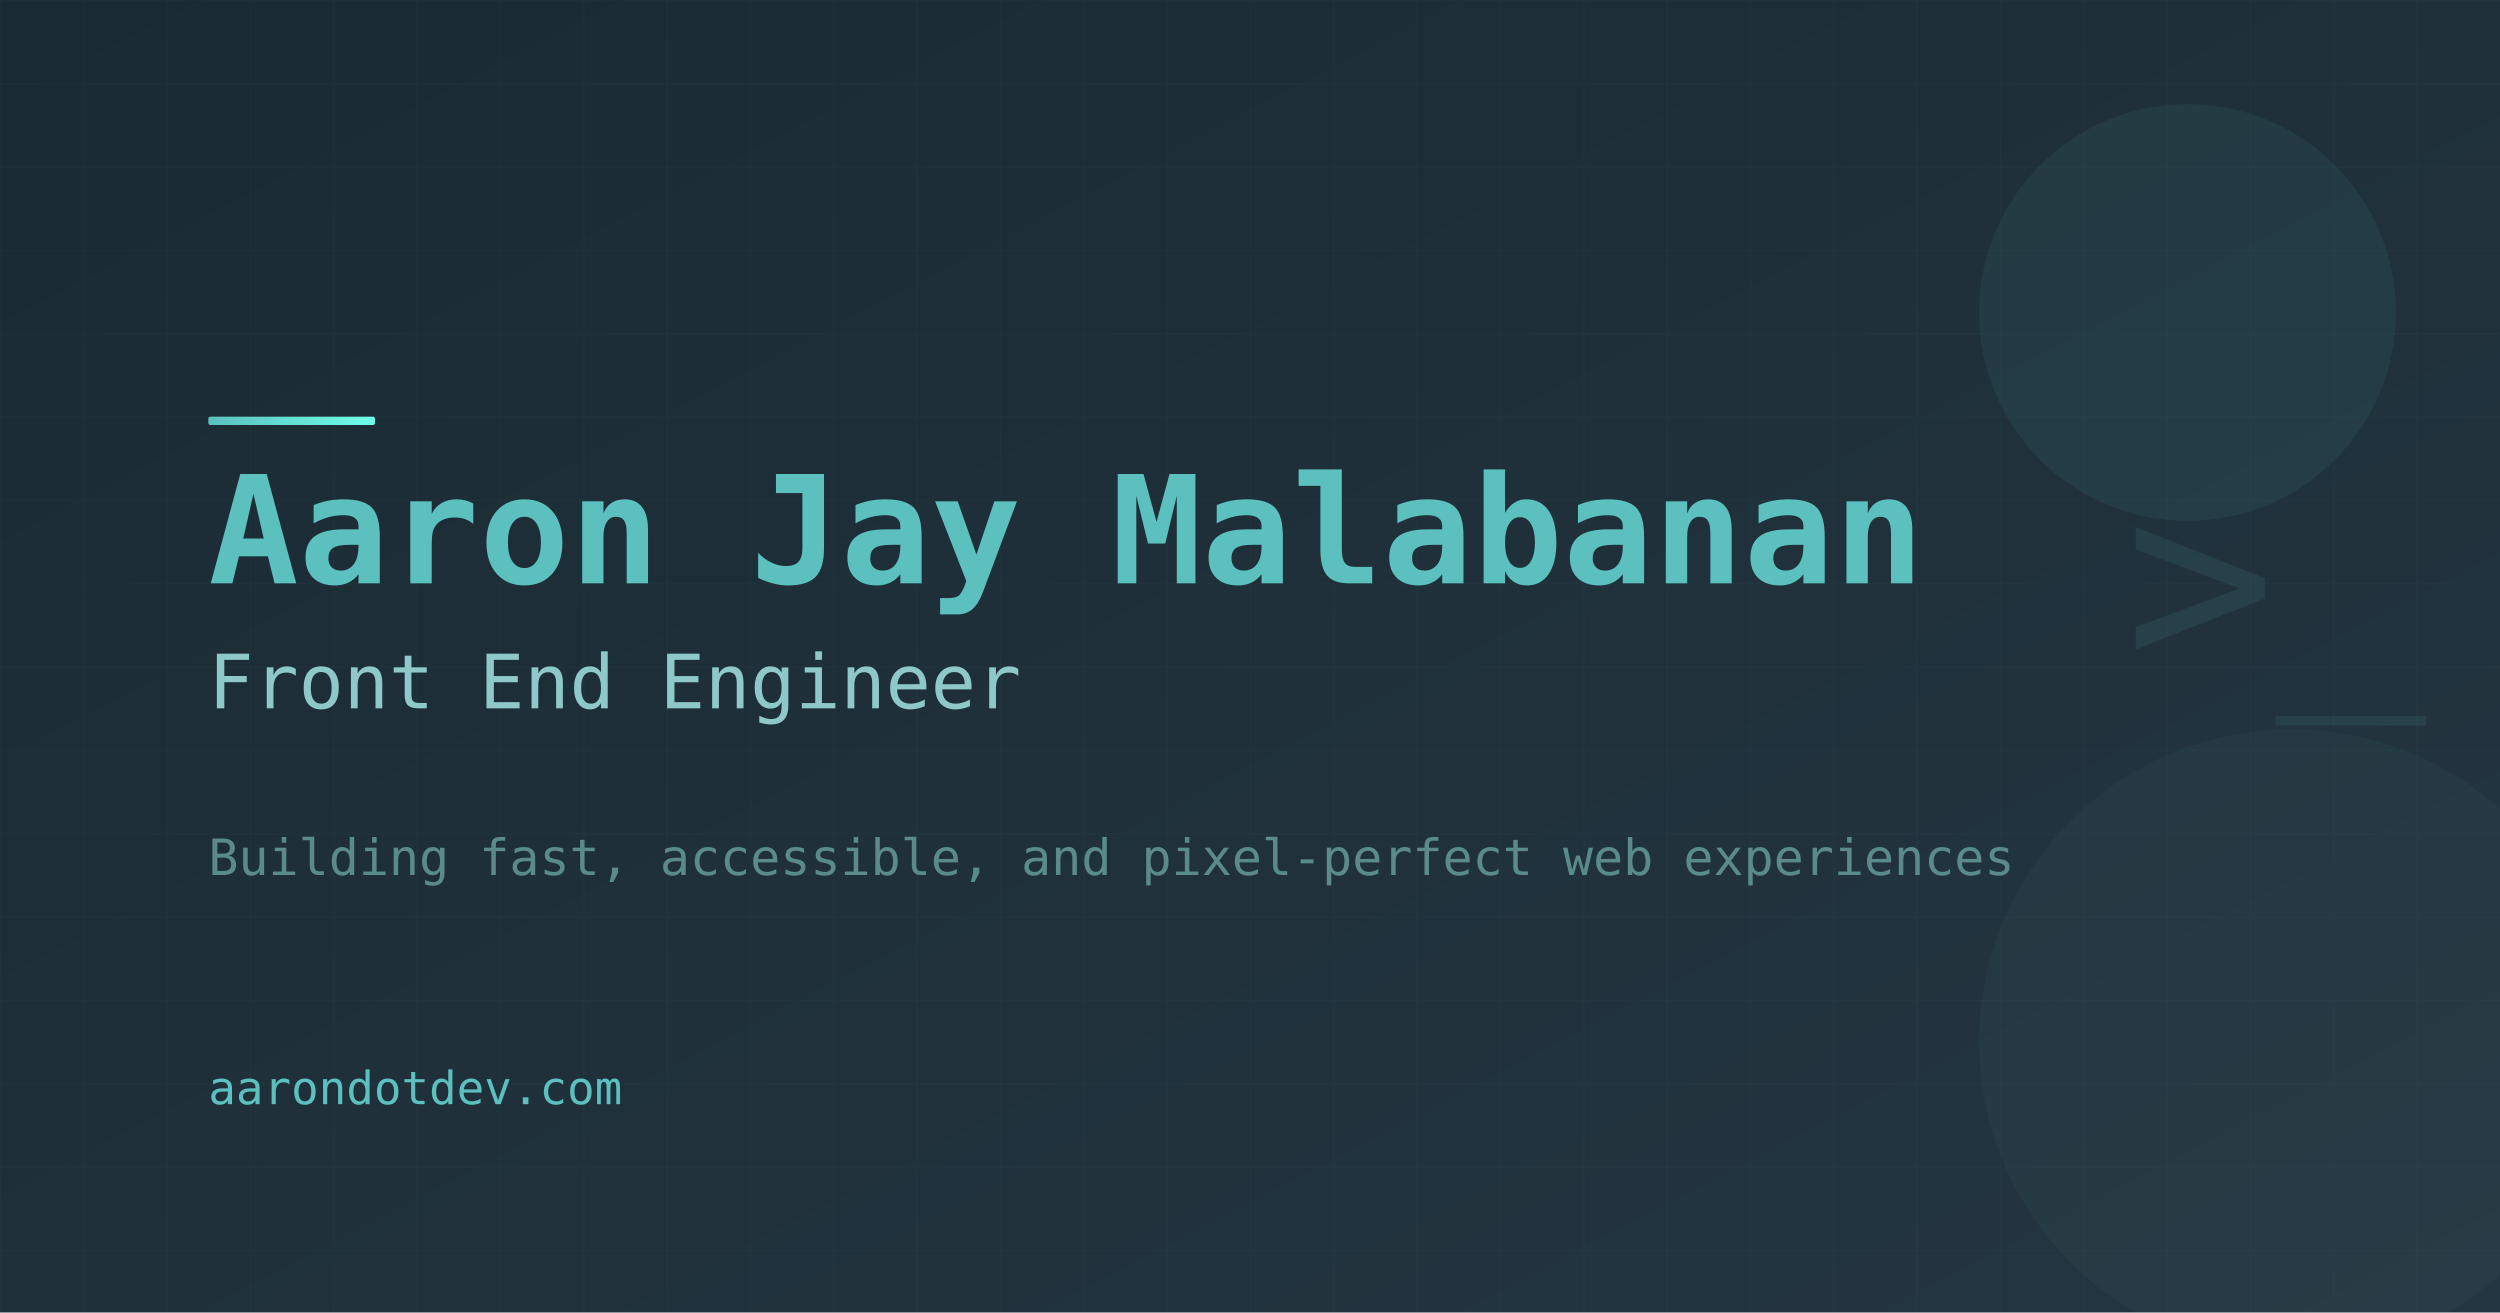
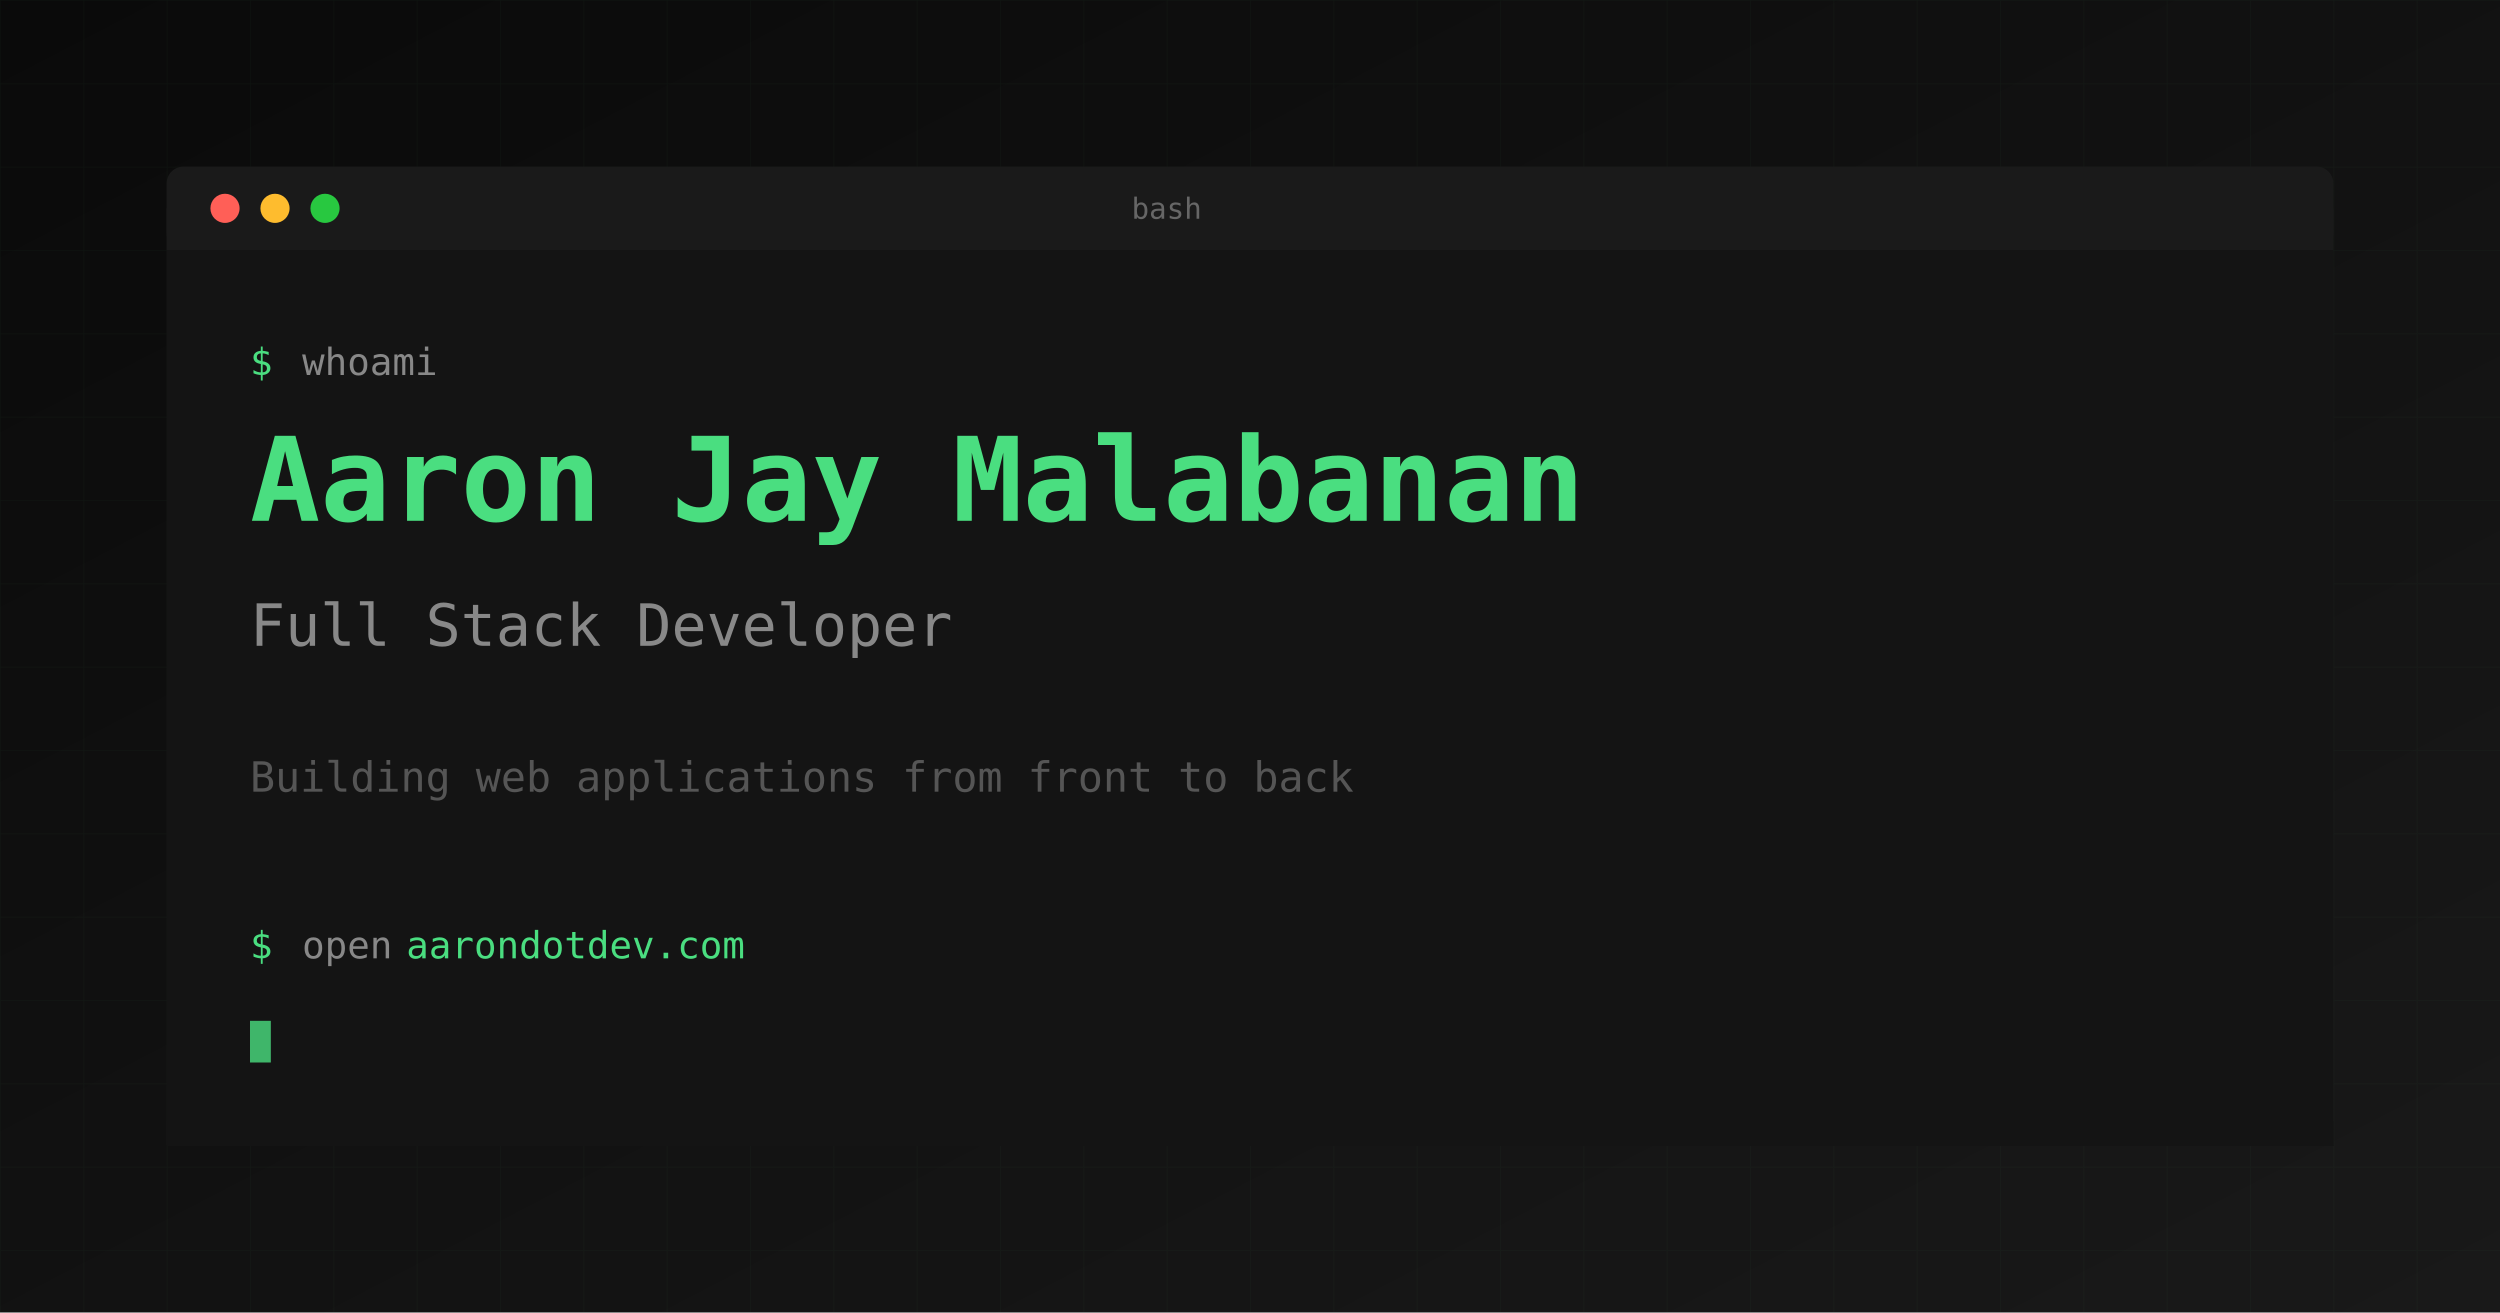
<svg xmlns="http://www.w3.org/2000/svg" width="1200" height="630" viewBox="0 0 1200 630" fill="none">
  <defs>
    <linearGradient id="bgGradient" x1="0%" y1="0%" x2="100%" y2="100%">
-       <stop offset="0%" style="stop-color:#1a2a33" />
-       <stop offset="100%" style="stop-color:#243642" />
-     </linearGradient>
-     <linearGradient id="accentGradient" x1="0%" y1="0%" x2="100%" y2="0%">
-       <stop offset="0%" style="stop-color:#5bc0be" />
-       <stop offset="100%" style="stop-color:#6fffe9" />
+       <stop offset="0%" style="stop-color:#0a0a0a" />
+       <stop offset="100%" style="stop-color:#191919" />
    </linearGradient>
  </defs>
  <rect width="1200" height="630" fill="url(#bgGradient)" />
  <pattern id="grid" width="40" height="40" patternUnits="userSpaceOnUse">
-     <path d="M 40 0 L 0 0 0 40" fill="none" stroke="#5bc0be" stroke-width="0.5" opacity="0.05" />
+     <path d="M 40 0 L 0 0 0 40" fill="none" stroke="#4ade80" stroke-width="0.5" opacity="0.04" />
  </pattern>
  <rect width="1200" height="630" fill="url(#grid)" />
-   <rect x="100" y="200" width="80" height="4" rx="1" fill="url(#accentGradient)" />
-   <text x="100" y="280" font-family="'Source Code Pro', monospace" font-size="72" font-weight="700" fill="#5bc0be">
+   <rect x="80" y="80" width="1040" height="40" rx="8" ry="8" fill="#1a1a1a" />
+   <rect x="80" y="100" width="1040" height="20" fill="#1a1a1a" />
+   <circle cx="108" cy="100" r="7" fill="#ff5f57" />
+   <circle cx="132" cy="100" r="7" fill="#febc2e" />
+   <circle cx="156" cy="100" r="7" fill="#28c840" />
+   <text x="560" y="105" font-family="'SF Mono', 'Source Code Pro', monospace" font-size="14" font-weight="400" fill="#666" text-anchor="middle">bash</text>
+   <rect x="80" y="120" width="1040" height="430" fill="#141414" rx="0" ry="0" />
+   <rect x="80" y="538" width="1040" height="12" rx="0" ry="0" fill="#141414" />
+   <rect x="80" y="538" width="1040" height="12" rx="0" ry="8" fill="#141414" />
+   <text x="120" y="180" font-family="'SF Mono', 'Source Code Pro', monospace" font-size="18" font-weight="400" fill="#4ade80">$</text>
+   <text x="145" y="180" font-family="'SF Mono', 'Source Code Pro', monospace" font-size="18" font-weight="400" fill="#888">whoami</text>
+   <text x="120" y="250" font-family="'SF Mono', 'Source Code Pro', monospace" font-size="56" font-weight="700" fill="#4ade80">
    Aaron Jay Malabanan
  </text>
-   <text x="100" y="340" font-family="'Source Code Pro', monospace" font-size="36" font-weight="400" fill="#8ec8c8">
-     Front End Engineer
+   <text x="120" y="310" font-family="'SF Mono', 'Source Code Pro', monospace" font-size="28" font-weight="400" fill="#888">
+     Full Stack Developer
  </text>
-   <text x="100" y="420" font-family="'Source Code Pro', monospace" font-size="24" font-weight="400" fill="#5a8a8a">
-     Building fast, accessible, and pixel-perfect web experiences
+   <text x="120" y="380" font-family="'SF Mono', 'Source Code Pro', monospace" font-size="20" font-weight="400" fill="#555">
+     Building web applications from front to back
  </text>
-   <text x="100" y="530" font-family="'Source Code Pro', monospace" font-size="22" font-weight="500" fill="#5bc0be">
-     aarondotdev.com
-   </text>
-   <circle cx="1050" cy="150" r="100" fill="#5bc0be" opacity="0.08" />
-   <circle cx="1100" cy="500" r="150" fill="#5bc0be" opacity="0.04" />
-   <text x="1020" y="320" font-family="'Source Code Pro', monospace" font-size="120" font-weight="300" fill="#5bc0be" opacity="0.1">
-     &gt;_
-   </text>
+   <text x="120" y="460" font-family="'SF Mono', 'Source Code Pro', monospace" font-size="18" font-weight="400" fill="#4ade80">$</text>
+   <text x="145" y="460" font-family="'SF Mono', 'Source Code Pro', monospace" font-size="18" font-weight="400" fill="#888">open</text>
+   <text x="195" y="460" font-family="'SF Mono', 'Source Code Pro', monospace" font-size="18" font-weight="500" fill="#4ade80">aarondotdev.com</text>
+   <rect x="120" y="490" width="10" height="20" fill="#4ade80" opacity="0.8" />
</svg>
